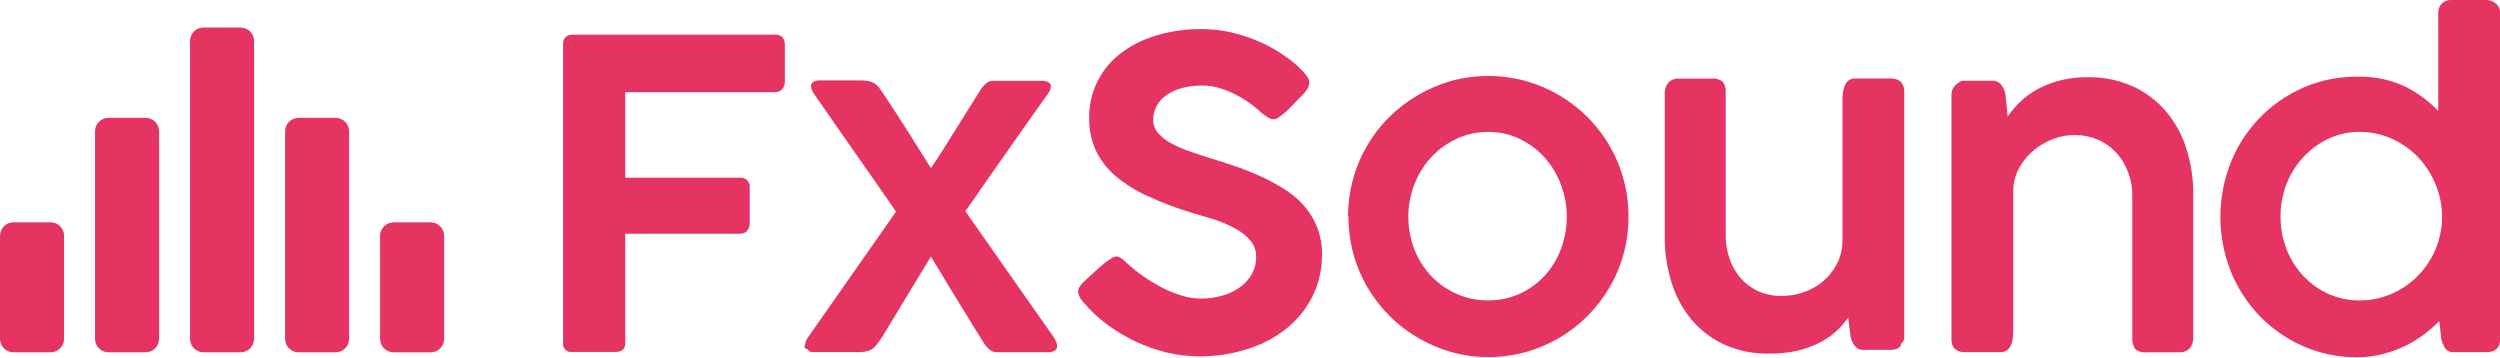
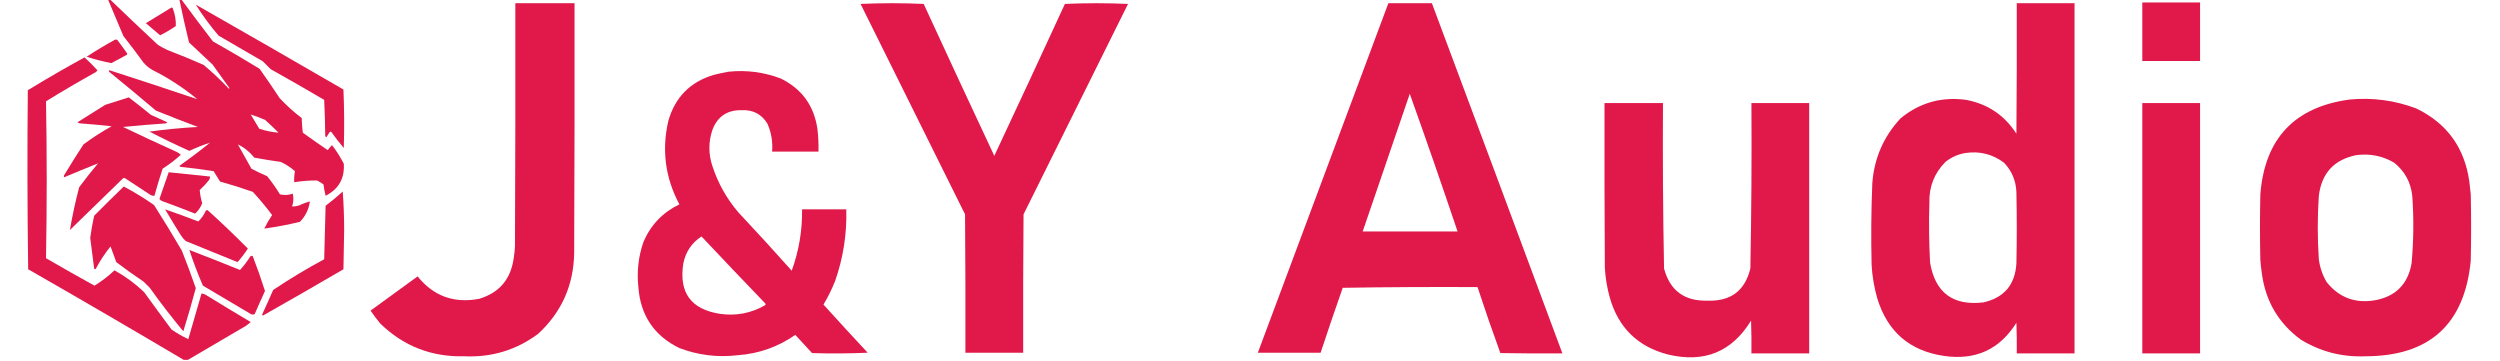
- <svg xmlns="http://www.w3.org/2000/svg" viewBox="0 0 526.19 75.15">
-   <defs>
-     <style>.cls-1{fill:#e63462;}</style>
-   </defs>
-   <g id="Layer_2" data-name="Layer 2">
-     <g id="Layer_1-2" data-name="Layer 1">
-       <rect class="cls-1" x="80" y="46.8" width="13.48" height="27.36" rx="2.83" />
-       <rect class="cls-1" x="60" y="24.8" width="13.48" height="49.35" rx="2.83" />
-       <rect class="cls-1" x="40" y="5.79" width="13.48" height="68.36" rx="2.83" />
-       <rect class="cls-1" x="20" y="24.8" width="13.48" height="49.35" rx="2.83" />
-       <rect class="cls-1" y="46.79" width="13.48" height="27.36" rx="2.83" />
-       <path class="cls-1" d="M118.51,9.36A2,2,0,0,1,119,7.85a2,2,0,0,1,1.37-.56h42.75q2.07,0,2.07,2.16v7.83a2.22,2.22,0,0,1-.54,1.46,1.86,1.86,0,0,1-1.53.66H131.61v18h7.33c1.53,0,3.12,0,4.77,0l4.77,0h7.34a2.16,2.16,0,0,1,1.39.47,1.9,1.9,0,0,1,.59,1.55v7.66a2.33,2.33,0,0,1-.52,1.46,1.73,1.73,0,0,1-1.42.65H131.61v23c0,1.26-.71,1.89-2.12,1.89h-9.18a1.68,1.68,0,0,1-1.8-1.89Z" />
-       <path class="cls-1" d="M170,73.49c-.45,0-.67-.18-.67-.54a1.71,1.71,0,0,1,.22-.68v-.14a1.33,1.33,0,0,1,.13-.53,4,4,0,0,1,.28-.45l18.63-26.6-4.66-6.73-4.23-6.05L175.66,26l-4.16-6a5.16,5.16,0,0,1-.59-1,2.14,2.14,0,0,1-.22-.86,1,1,0,0,1,.47-.88,2.88,2.88,0,0,1,1.6-.34h8.18a8.44,8.44,0,0,1,2.1.21,3.54,3.54,0,0,1,1.35.65,5,5,0,0,1,1,1.17l1.15,1.71Q189,24.35,191.3,28t4.63,7.38c.81-1.17,1.66-2.46,2.54-3.85s1.78-2.82,2.68-4.28L203.81,23q1.31-2.12,2.47-3.92a6.26,6.26,0,0,1,1.4-1.64A2.6,2.6,0,0,1,209.3,17h10a2.75,2.75,0,0,1,1.35.3,1,1,0,0,1,.54.92,2.57,2.57,0,0,1-.58,1.44c-1.48,2.07-2.89,4.08-4.26,6s-2.74,3.92-4.14,5.89l-4.3,6.13c-1.46,2.1-3,4.36-4.72,6.79q4.64,6.57,9.2,13.12t9.21,13.12a10.05,10.05,0,0,1,.63,1.1,2.45,2.45,0,0,1,.27,1.06,1.12,1.12,0,0,1-.45.89,2.53,2.53,0,0,1-1.58.37H209.93a2.55,2.55,0,0,1-1.62-.5,5.77,5.77,0,0,1-1.26-1.49l-1.17-1.84q-2.53-4.1-5-8.14T195.93,54L186,70.38A19.88,19.88,0,0,1,184.14,73a3.32,3.32,0,0,1-1.26.79,6.29,6.29,0,0,1-1.53.31,14.61,14.61,0,0,1-1.62,0c-.54,0-1.07,0-1.58,0h-7.24A.88.88,0,0,1,170,73.49Z" />
-       <path class="cls-1" d="M268.12,25.11a2.13,2.13,0,0,1-1.08-.29,11.46,11.46,0,0,1-1.13-.79l-.09,0a22.47,22.47,0,0,0-2.2-1.89,22.72,22.72,0,0,0-3-1.94A22,22,0,0,0,257,18.63a12.44,12.44,0,0,0-3.9-.63,16.15,16.15,0,0,0-4.45.56,10.37,10.37,0,0,0-3.24,1.53,6.67,6.67,0,0,0-2,2.28,6,6,0,0,0-.68,2.79,4.26,4.26,0,0,0,1,2.83,9.31,9.31,0,0,0,2.74,2.16,26.54,26.54,0,0,0,4,1.73q2.25.79,4.73,1.56,2.83.86,5.62,1.84a51.12,51.12,0,0,1,5.34,2.23A37.61,37.61,0,0,1,271,40.25a18.11,18.11,0,0,1,3.81,3.47,16,16,0,0,1,2.52,4.36,15.21,15.21,0,0,1,.92,5.42,19.54,19.54,0,0,1-2,8.87,20.13,20.13,0,0,1-5.47,6.77,24.82,24.82,0,0,1-8.19,4.32A32.72,32.72,0,0,1,252.46,75a29.82,29.82,0,0,1-6.89-.81A33.42,33.42,0,0,1,239,71.87a35.41,35.41,0,0,1-6-3.58,30,30,0,0,1-5-4.71v.05l-.09-.18a3.28,3.28,0,0,1-1-2.07,1.79,1.79,0,0,1,.27-.94,5.35,5.35,0,0,1,.81-1L229.51,58c.45-.39.93-.82,1.44-1.3a19.78,19.78,0,0,1,1.53-1.31,17.06,17.06,0,0,1,1.42-1,2.13,2.13,0,0,1,1-.4,1.9,1.9,0,0,1,1.17.4,8.44,8.44,0,0,1,.9.77l.18.18h0a31.21,31.21,0,0,0,3.53,2.83,37,37,0,0,0,4,2.41,24,24,0,0,0,4.12,1.66,13.31,13.31,0,0,0,3.84.61,16.52,16.52,0,0,0,4.64-.63,11.84,11.84,0,0,0,3.73-1.78,8.47,8.47,0,0,0,2.48-2.76,7.3,7.3,0,0,0,.9-3.61,5.16,5.16,0,0,0-1.17-3.39,10.66,10.66,0,0,0-3.06-2.48A24,24,0,0,0,256,46.35q-2.37-.76-4.75-1.44a71.82,71.82,0,0,1-9.61-3.6A29.4,29.4,0,0,1,234.73,37a16.29,16.29,0,0,1-4.12-5.4,16.06,16.06,0,0,1-1.37-6.73,17.05,17.05,0,0,1,1.69-7.63,16.87,16.87,0,0,1,4.79-5.89,23.1,23.1,0,0,1,7.47-3.83A32.6,32.6,0,0,1,253,6.12a28.79,28.79,0,0,1,8.33,1.28,32.69,32.69,0,0,1,7.83,3.54c.72.44,1.45,1,2.2,1.52s1.44,1.15,2.07,1.74a12,12,0,0,1,1.56,1.71,2.59,2.59,0,0,1,.6,1.42,2.54,2.54,0,0,1-.27,1.1,4.33,4.33,0,0,1-.67,1l-1.35,1.44v-.05c-.45.49-.92,1-1.4,1.49a16.52,16.52,0,0,1-1.44,1.37c-.48.41-.91.75-1.3,1A1.85,1.85,0,0,1,268.12,25.11Z" />
-       <path class="cls-1" d="M283.73,45.63a29.42,29.42,0,0,1,8.68-21,30,30,0,0,1,6-4.59,30.69,30.69,0,0,1,7-3,29.76,29.76,0,0,1,15.67,0,29.58,29.58,0,0,1,13,7.56,29.36,29.36,0,0,1,8.67,21,29.13,29.13,0,0,1-4,14.92,30.65,30.65,0,0,1-4.63,6,29.36,29.36,0,0,1-13,7.58,29.49,29.49,0,0,1-15.67,0,29.84,29.84,0,0,1-7-3,29,29,0,0,1-6-4.61,30.27,30.27,0,0,1-4.63-6,29.27,29.27,0,0,1-4-14.92Zm12.69,0a18.56,18.56,0,0,0,1.26,6.82,17.26,17.26,0,0,0,3.51,5.6,16.71,16.71,0,0,0,5.34,3.78,16.08,16.08,0,0,0,6.72,1.4,15.66,15.66,0,0,0,6.6-1.4,16.4,16.4,0,0,0,5.24-3.78,17.26,17.26,0,0,0,3.44-5.6,19.32,19.32,0,0,0,0-13.62,18,18,0,0,0-3.44-5.69,16.77,16.77,0,0,0-5.24-3.91,15,15,0,0,0-6.6-1.46,15.37,15.37,0,0,0-6.72,1.46,17.07,17.07,0,0,0-5.34,3.91,18,18,0,0,0-3.51,5.69A18.65,18.65,0,0,0,296.42,45.63Z" />
-       <path class="cls-1" d="M400.1,72.36a.94.94,0,0,1-.33.77,2.16,2.16,0,0,1-.84.38,5.91,5.91,0,0,1-1.08.13l-1,0h-4.55a2.25,2.25,0,0,1-1.93-.84,4.69,4.69,0,0,1-.86-1.91L389,66.83a16.19,16.19,0,0,1-6,5.28,20,20,0,0,1-4.65,1.69,25.8,25.8,0,0,1-6,.63,22.18,22.18,0,0,1-9.45-1.91,19.81,19.81,0,0,1-6.86-5.22,23,23,0,0,1-4.21-7.81,31.54,31.54,0,0,1-1.44-9.67v-30a3.49,3.49,0,0,1,.77-2.45,2.81,2.81,0,0,1,2.2-.83h6.84a3.23,3.23,0,0,1,2.41.67,3.58,3.58,0,0,1,.61,2.39v30a15.09,15.09,0,0,0,.74,4.66,12.51,12.51,0,0,0,2.23,4.07,10.94,10.94,0,0,0,3.71,2.88,11.81,11.81,0,0,0,5.2,1.08,14.16,14.16,0,0,0,4.32-.72,12.57,12.57,0,0,0,4.09-2.2,12.16,12.16,0,0,0,3.06-3.72,10.67,10.67,0,0,0,1.22-5.19V21.24a15.16,15.16,0,0,1,.09-1.64,5.54,5.54,0,0,1,.38-1.53,3,3,0,0,1,.81-1.13,2.2,2.2,0,0,1,1.42-.42h7.42a3,3,0,0,1,2.19.72,2.8,2.8,0,0,1,.69,2V71A1.49,1.49,0,0,1,400.1,72.36Z" />
-       <path class="cls-1" d="M411.31,18.27a2.48,2.48,0,0,1,1-.9,1.52,1.52,0,0,1,1.08-.38l1.35,0h4.55a2.24,2.24,0,0,1,1.93.86,4.92,4.92,0,0,1,.86,1.89l.49,4.77a20.25,20.25,0,0,1,2.55-3,17.08,17.08,0,0,1,3.57-2.65,20.48,20.48,0,0,1,4.73-1.89,22.85,22.85,0,0,1,6-.72,22.37,22.37,0,0,1,9.45,1.91,20.19,20.19,0,0,1,7,5.25,22.7,22.7,0,0,1,4.29,7.83,31,31,0,0,1,1.47,9.67v30a3.42,3.42,0,0,1-.77,2.43,2.88,2.88,0,0,1-2.2.81h-6.84a3.24,3.24,0,0,1-2.41-.68,3.55,3.55,0,0,1-.61-2.38v-30a13.75,13.75,0,0,0-.81-4.65,12.73,12.73,0,0,0-2.36-4.07,11.49,11.49,0,0,0-3.85-2.88,12.6,12.6,0,0,0-9.61-.25,14,14,0,0,0-4.07,2.36A13,13,0,0,0,425,35.3a10.34,10.34,0,0,0-1.26,4.93V69.39a16.32,16.32,0,0,1-.09,1.71,5.36,5.36,0,0,1-.38,1.53,2.66,2.66,0,0,1-.83,1.08,2.28,2.28,0,0,1-1.4.41h-7.42a3,3,0,0,1-2.19-.7,2.73,2.73,0,0,1-.69-2V19.62A2.3,2.3,0,0,1,411.31,18.27Z" />
-       <path class="cls-1" d="M513.41,67.59a29.15,29.15,0,0,1-3.49,3A24.54,24.54,0,0,1,505.83,73a25.63,25.63,0,0,1-4.64,1.6,21.85,21.85,0,0,1-5.1.58,27.59,27.59,0,0,1-11.32-2.32,28.83,28.83,0,0,1-9.14-6.32,29.32,29.32,0,0,1-6.09-9.38,31.13,31.13,0,0,1,0-23,28.83,28.83,0,0,1,15.23-15.71,27.75,27.75,0,0,1,11.32-2.31A22.65,22.65,0,0,1,505.76,18a24.89,24.89,0,0,1,7.43,5.34V2.7a2.7,2.7,0,0,1,.72-1.93A2.71,2.71,0,0,1,516,0h7.38a3,3,0,0,1,1.93.74,2.42,2.42,0,0,1,.9,2V71.42c0,1.79-1,2.7-2.88,2.7h-6.75a2.15,2.15,0,0,1-1.84-.68,6.78,6.78,0,0,1-.9-2ZM480,45.63a18.56,18.56,0,0,0,1.26,6.82,17.26,17.26,0,0,0,3.51,5.6A16.9,16.9,0,0,0,490,61.83a15.74,15.74,0,0,0,6.64,1.4,16.55,16.55,0,0,0,6.71-1.38,17.45,17.45,0,0,0,5.49-3.73,18.21,18.21,0,0,0,3.71-5.49A17.67,17.67,0,0,0,514,46v-.32a17.55,17.55,0,0,0-1.35-6.8A18.48,18.48,0,0,0,509,33.14a17.92,17.92,0,0,0-5.51-3.91,16,16,0,0,0-6.82-1.46A15.05,15.05,0,0,0,490,29.23a17.29,17.29,0,0,0-5.28,3.91,18,18,0,0,0-3.51,5.69A18.65,18.65,0,0,0,480,45.63Z" />
-     </g>
+ <svg xmlns="http://www.w3.org/2000/svg" version="1.1" width="3505px" height="505px" style="shape-rendering:geometricPrecision; text-rendering:geometricPrecision; image-rendering:optimizeQuality; fill-rule:evenodd; clip-rule:evenodd">
+   <g>
+     <path style="opacity:1" fill="#e0194a" d="M 151.5,-0.5 C 152.5,-0.5 153.5,-0.5 154.5,-0.5C 176.635,20.8 198.969,41.967 221.5,63C 225.674,65.588 230.007,67.921 234.5,70C 251.661,76.609 268.661,83.609 285.5,91C 297.937,101.435 309.771,112.602 321,124.5C 321.667,123.833 321.667,123.167 321,122.5C 313.333,111.833 305.667,101.167 298,90.5C 286.917,80.148 275.917,69.815 265,59.5C 260.179,39.558 255.679,19.558 251.5,-0.5C 252.5,-0.5 253.5,-0.5 254.5,-0.5C 268.926,19.105 283.592,38.605 298.5,58C 320.593,70.435 342.427,83.268 364,96.5C 373.581,109.993 382.914,123.66 392,137.5C 401.578,147.769 411.911,157.102 423,165.5C 423.186,172.414 423.686,179.247 424.5,186C 436.028,194.361 447.695,202.528 459.5,210.5C 461.273,207.94 463.273,205.607 465.5,203.5C 471.736,211.623 477.236,220.29 482,229.5C 483.347,250.144 474.847,265.144 456.5,274.5C 455.238,269.224 454.238,263.891 453.5,258.5C 450.632,256.468 447.632,254.635 444.5,253C 433.776,252.936 423.11,253.769 412.5,255.5C 412.195,250.238 412.529,245.072 413.5,240C 407.438,234.642 400.771,230.309 393.5,227C 381.108,225.278 368.774,223.278 356.5,221C 349.853,212.778 342.186,206.611 333.5,202.5C 339.833,213.833 346.167,225.167 352.5,236.5C 359.67,240.282 367.003,243.782 374.5,247C 381.083,255.084 387.083,263.584 392.5,272.5C 398.605,273.902 404.605,273.569 410.5,271.5C 411.825,277.6 411.492,283.6 409.5,289.5C 412.91,289.543 416.243,289.043 419.5,288C 424.314,285.59 429.314,283.756 434.5,282.5C 432.895,293.542 428.229,303.042 420.5,311C 403.983,315.004 387.316,318.17 370.5,320.5C 373.668,313.97 377.335,307.636 381.5,301.5C 373.065,290.229 364.065,279.396 354.5,269C 339.325,263.664 323.992,258.831 308.5,254.5C 305.4,249.655 302.4,244.821 299.5,240C 284.225,237.562 268.891,235.562 253.5,234C 252.692,233.692 252.025,233.192 251.5,232.5C 266.154,222.164 280.487,211.331 294.5,200C 284.714,203.215 275.048,207.048 265.5,211.5C 246.564,203.032 227.897,194.032 209.5,184.5C 232.049,181.393 254.716,179.226 277.5,178C 257.752,170.629 238.085,162.962 218.5,155C 197.018,136.762 175.351,118.762 153.5,101C 152.289,100.107 152.289,99.274 153.5,98.5C 194.72,111.741 235.72,125.241 276.5,139C 257.119,122.972 236.119,109.305 213.5,98C 208.748,95.252 204.581,91.752 201,87.5C 191.91,74.987 182.576,62.654 173,50.5C 165.721,33.483 158.555,16.483 151.5,-0.5 Z M 351.5,160.5 C 358.247,162.695 364.914,165.195 371.5,168C 378.025,173.769 384.358,179.769 390.5,186C 381.318,185.263 372.318,183.43 363.5,180.5C 359.489,173.806 355.489,167.139 351.5,160.5 Z" />
+   </g>
+   <g>
+     <path style="opacity:1" fill="#e0194a" d="M 3003.5,3.5 C 3030.5,3.5 3057.5,3.5 3084.5,3.5C 3084.5,30.833 3084.5,58.167 3084.5,85.5C 3057.5,85.5 3030.5,85.5 3003.5,85.5C 3003.5,58.167 3003.5,30.833 3003.5,3.5 Z" />
+   </g>
+   <g>
+     <path style="opacity:1" fill="#e0194a" d="M 722.5,4.5 C 750.167,4.5 777.833,4.5 805.5,4.5C 805.667,121.167 805.5,237.834 805,354.5C 804.301,399.715 787.467,437.548 754.5,468C 723.903,490.75 689.403,501.25 651,499.5C 605.062,500.64 565.729,485.307 533,453.5C 528.257,447.679 523.757,441.679 519.5,435.5C 541.5,419.5 563.5,403.5 585.5,387.5C 607.66,415.06 636.327,425.56 671.5,419C 699.331,410.828 715.497,392.328 720,363.5C 720.997,357.539 721.663,351.539 722,345.5C 722.5,231.834 722.667,118.167 722.5,4.5 Z" />
+   </g>
+   <g>
+     <path style="opacity:1" fill="#e0194a" d="M 1206.5,5.5 C 1235.9,4.168 1265.4,4.168 1295,5.5C 1327.73,76.62 1360.73,147.62 1394,218.5C 1427.27,147.62 1460.27,76.62 1493,5.5C 1522.43,4.172 1551.93,4.172 1581.5,5.5C 1532.67,103.833 1483.83,202.167 1435,300.5C 1434.5,365.166 1434.33,429.832 1434.5,494.5C 1407.5,494.5 1380.5,494.5 1353.5,494.5C 1353.67,429.832 1353.5,365.166 1353,300.5C 1304.24,202.019 1255.41,103.686 1206.5,5.5 Z" />
+   </g>
+   <g>
+     <path style="opacity:1" fill="#e0194a" d="M 1946.5,4.5 C 1966.83,4.5 1987.17,4.5 2007.5,4.5C 2068.7,168.089 2129.7,331.756 2190.5,495.5C 2161.5,495.667 2132.5,495.5 2103.5,495C 2092.33,464.335 2081.67,433.502 2071.5,402.5C 2008.5,402.167 1945.5,402.5 1882.5,403.5C 1871.87,433.759 1861.53,464.093 1851.5,494.5C 1822.17,494.5 1792.83,494.5 1763.5,494.5C 1824.49,331.177 1885.49,167.844 1946.5,4.5 Z M 1976.5,131.5 C 1999.41,195.546 2021.74,259.879 2043.5,324.5C 1999.17,324.5 1954.83,324.5 1910.5,324.5C 1932.5,260.178 1954.5,195.845 1976.5,131.5 Z" />
+   </g>
+   <g>
+     <path style="opacity:1" fill="#e0194a" d="M 2827.5,4.5 C 2854.5,4.5 2881.5,4.5 2908.5,4.5C 2908.5,168.167 2908.5,331.833 2908.5,495.5C 2881.5,495.5 2854.5,495.5 2827.5,495.5C 2827.67,481.163 2827.5,466.829 2827,452.5C 2803.57,489.956 2769.74,505.456 2725.5,499C 2677.43,491.937 2646.26,465.104 2632,418.5C 2627.57,403.137 2624.9,387.47 2624,371.5C 2623.07,333.146 2623.4,294.813 2625,256.5C 2627.72,221.586 2640.88,191.42 2664.5,166C 2691.2,143.998 2721.87,135.331 2756.5,140C 2786.9,145.771 2810.4,161.604 2827,187.5C 2827.5,126.501 2827.67,65.501 2827.5,4.5 Z M 2755.5,214.5 C 2775.48,211.59 2793.48,216.09 2809.5,228C 2820.57,239.536 2826.41,253.369 2827,269.5C 2827.67,302.833 2827.67,336.167 2827,369.5C 2825.12,399.374 2809.62,417.541 2780.5,424C 2738.06,428.885 2713.23,410.385 2706,368.5C 2704.46,340.52 2704.12,312.52 2705,284.5C 2704.34,262.001 2711.84,242.835 2727.5,227C 2735.83,220.398 2745.16,216.231 2755.5,214.5 Z" />
+   </g>
+   <g>
+     <path style="opacity:1" fill="#e0194a" d="M 274.5,6.5 C 343.636,45.902 412.636,85.569 481.5,125.5C 482.667,152.827 482.833,180.161 482,207.5C 475.804,200.271 469.971,192.771 464.5,185C 463.551,184.383 462.718,184.549 462,185.5C 460.5,187.833 459,190.167 457.5,192.5C 456.808,191.975 456.308,191.308 456,190.5C 455.826,173.593 455.326,156.759 454.5,140C 429.663,125.414 404.663,111.081 379.5,97C 375.833,93.333 372.167,89.667 368.5,86C 347.833,74 327.167,62 306.5,50C 294.716,36.241 284.049,21.741 274.5,6.5 Z" />
+   </g>
+   <g>
+     <path style="opacity:1" fill="#e0194a" d="M 240.5,10.5 C 241.586,10.62 242.253,11.287 242.5,12.5C 245.466,20.332 246.8,28.332 246.5,36.5C 239.496,41.337 232.163,45.671 224.5,49.5C 217.833,43.833 211.167,38.167 204.5,32.5C 216.528,25.155 228.528,17.822 240.5,10.5 Z" />
+   </g>
+   <g>
+     <path style="opacity:1" fill="#e0194a" d="M 161.5,55.5 C 162.552,55.35 163.552,55.517 164.5,56C 169.122,62.078 173.622,68.245 178,74.5C 178.617,75.449 178.451,76.282 177.5,77C 170.397,80.968 163.23,84.801 156,88.5C 144.29,86.198 132.79,83.198 121.5,79.5C 134.53,70.986 147.863,62.986 161.5,55.5 Z" />
+   </g>
+   <g>
+     <path style="opacity:1" fill="#e0194a" d="M 263.5,504.5 C 261.5,504.5 259.5,504.5 257.5,504.5C 185.224,461.689 112.558,419.355 39.5,377.5C 38.333,293.835 38.167,210.169 39,126.5C 65.091,110.535 91.591,95.202 118.5,80.5C 124.833,86.167 130.833,92.167 136.5,98.5C 136.023,99.478 135.357,100.311 134.5,101C 110.838,114.162 87.505,127.829 64.5,142C 65.833,215.333 65.833,288.667 64.5,362C 87.042,375.103 109.708,387.936 132.5,400.5C 142.52,394.324 151.854,387.157 160.5,379C 175.469,387.273 189.303,397.44 202,409.5C 214.711,427.089 227.545,444.589 240.5,462C 247.958,467.146 255.791,471.646 264,475.5C 270.275,454.178 276.442,432.844 282.5,411.5C 285.016,411.755 287.35,412.589 289.5,414C 310.035,426.699 330.702,439.199 351.5,451.5C 349.334,453.493 347.001,455.327 344.5,457C 317.437,472.86 290.437,488.693 263.5,504.5 Z" />
+   </g>
+   <g>
+     <path style="opacity:1" fill="#e0194a" d="M 1021.5,100.5 C 1046.63,97.963 1070.97,101.129 1094.5,110C 1123.97,124.415 1141.14,147.915 1146,180.5C 1147.28,191.127 1147.78,201.793 1147.5,212.5C 1125.83,212.5 1104.17,212.5 1082.5,212.5C 1083.57,198.931 1081.41,185.931 1076,173.5C 1067.83,160.08 1055.83,153.746 1040,154.5C 1020,153.995 1006.33,162.995 999,181.5C 993.071,198.818 993.071,216.151 999,233.5C 1006.88,257.264 1018.88,278.598 1035,297.5C 1060.37,324.534 1085.37,351.867 1110,379.5C 1120.08,351.751 1124.92,323.084 1124.5,293.5C 1145.17,293.5 1165.83,293.5 1186.5,293.5C 1187.44,327.789 1182.27,361.122 1171,393.5C 1166.43,405.144 1160.93,416.311 1154.5,427C 1174.98,449.65 1195.65,472.15 1216.5,494.5C 1190.51,495.667 1164.51,495.833 1138.5,495C 1130.67,486.5 1122.83,478 1115,469.5C 1090.87,486.323 1064.04,495.823 1034.5,498C 1006.3,501.35 978.962,498.016 952.5,488C 917.061,470.668 897.894,442.168 895,402.5C 892.661,380.955 894.994,359.955 902,339.5C 912.162,315.504 928.995,297.838 952.5,286.5C 932.698,249.455 927.532,210.455 937,169.5C 946.429,136.405 967.595,114.905 1000.5,105C 1007.59,103.269 1014.59,101.769 1021.5,100.5 Z M 983.5,331.5 C 1013.1,362.938 1042.93,394.271 1073,425.5C 1073.62,426.449 1073.45,427.282 1072.5,428C 1052.95,439.204 1031.95,443.204 1009.5,440C 968.79,433.759 951.623,410.259 958,369.5C 961.21,353.151 969.71,340.484 983.5,331.5 Z" />
+   </g>
+   <g>
+     <path style="opacity:1" fill="#e0194a" d="M 180.5,136.5 C 190.939,144.429 201.273,152.595 211.5,161C 219.197,164.517 226.864,168.017 234.5,171.5C 233.975,172.192 233.308,172.692 232.5,173C 212.472,174.357 192.472,176.024 172.5,178C 196.713,189.607 221.046,200.94 245.5,212C 248.533,213.178 251.199,214.844 253.5,217C 245.628,224.19 237.128,230.69 228,236.5C 223.857,249.095 220.023,261.762 216.5,274.5C 214.345,274.628 212.345,274.128 210.5,273C 198.833,265.333 187.167,257.667 175.5,250C 174.5,249.333 173.5,249.333 172.5,250C 147.64,274.194 122.807,298.361 98,322.5C 101.428,302.365 105.761,282.365 111,262.5C 119.453,251.046 128.286,239.879 137.5,229C 121.694,235.277 105.86,241.777 90,248.5C 89.333,247.5 89.333,246.5 90,245.5C 98.75,230.998 107.75,216.665 117,202.5C 129.571,193.128 142.738,184.628 156.5,177C 141.865,175.383 127.198,174.05 112.5,173C 111.062,172.781 109.729,172.281 108.5,171.5C 121.5,163.333 134.5,155.167 147.5,147C 158.633,143.565 169.633,140.065 180.5,136.5 Z" />
+   </g>
+   <g>
+     <path style="opacity:1" fill="#e0194a" d="M 3294.5,139.5 C 3326.52,136.543 3357.52,140.71 3387.5,152C 3430.48,172.735 3455.32,206.901 3462,254.5C 3462.8,260.485 3463.47,266.485 3464,272.5C 3464.67,303.5 3464.67,334.5 3464,365.5C 3455.35,454.641 3406.19,499.308 3316.5,499.5C 3283.7,500.885 3253.37,493.052 3225.5,476C 3194.14,452.819 3175.98,421.653 3171,382.5C 3170.09,376.527 3169.43,370.527 3169,364.5C 3168.33,333.833 3168.33,303.167 3169,272.5C 3175.15,194.192 3216.98,149.859 3294.5,139.5 Z M 3303.5,217.5 C 3322.46,214.99 3340.12,218.49 3356.5,228C 3371.36,239.879 3379.86,255.379 3382,274.5C 3384.27,306.208 3383.94,337.874 3381,369.5C 3375.7,398.626 3358.54,415.793 3329.5,421C 3301.81,425.666 3279.31,417.166 3262,395.5C 3256.14,385.584 3252.47,374.917 3251,363.5C 3249,333.833 3249,304.167 3251,274.5C 3254.94,242.738 3272.44,223.738 3303.5,217.5 Z" />
+   </g>
+   <g>
+     <path style="opacity:1" fill="#e0194a" d="M 2249.5,144.5 C 2276.83,144.5 2304.17,144.5 2331.5,144.5C 2331.02,221.864 2331.52,299.198 2333,376.5C 2341.33,407.473 2361.67,422.473 2394,421.5C 2426.36,422.68 2446.36,407.68 2454,376.5C 2455.48,299.191 2455.98,221.858 2455.5,144.5C 2482.5,144.5 2509.5,144.5 2536.5,144.5C 2536.5,261.5 2536.5,378.5 2536.5,495.5C 2509.5,495.5 2482.5,495.5 2455.5,495.5C 2455.67,480.163 2455.5,464.83 2455,449.5C 2428.12,493.376 2389.28,509.21 2338.5,497C 2296.24,486.077 2269.08,459.577 2257,417.5C 2253.15,403.754 2250.82,389.754 2250,375.5C 2249.5,298.501 2249.33,221.501 2249.5,144.5 Z" />
+   </g>
+   <g>
+     <path style="opacity:1" fill="#e0194a" d="M 3003.5,144.5 C 3030.5,144.5 3057.5,144.5 3084.5,144.5C 3084.5,261.5 3084.5,378.5 3084.5,495.5C 3057.5,495.5 3030.5,495.5 3003.5,495.5C 3003.5,378.5 3003.5,261.5 3003.5,144.5 Z" />
+   </g>
+   <g>
+     <path style="opacity:1" fill="#e0194a" d="M 236.5,241.5 C 255.836,243.426 275.169,245.426 294.5,247.5C 294.509,249.308 294.009,250.975 293,252.5C 289.034,257.467 284.701,262.134 280,266.5C 280.512,272.73 281.679,278.897 283.5,285C 281.23,290.753 277.897,295.586 273.5,299.5C 258.282,293.392 242.949,287.559 227.5,282C 225.884,281.385 224.551,280.385 223.5,279C 227.932,266.537 232.266,254.037 236.5,241.5 Z" />
+   </g>
+   <g>
+     <path style="opacity:1" fill="#e0194a" d="M 173.5,261.5 C 188.151,269.248 202.317,277.915 216,287.5C 229.397,308.57 242.397,329.903 255,351.5C 261.893,368.846 268.393,386.346 274.5,404C 269.051,424.339 263.218,444.505 257,464.5C 240.568,444.737 224.901,424.404 210,403.5C 207.167,400.667 204.333,397.833 201.5,395C 188.388,386.221 175.555,377.055 163,367.5C 160.333,360.167 157.667,352.833 155,345.5C 147.185,355.155 140.352,365.489 134.5,376.5C 133.726,377.711 132.893,377.711 132,376.5C 130.057,362.18 128.224,347.847 126.5,333.5C 127.881,323.092 129.715,312.759 132,302.5C 145.728,288.604 159.562,274.938 173.5,261.5 Z" />
+   </g>
+   <g>
+     <path style="opacity:1" fill="#e0194a" d="M 480.5,268.5 C 481.833,286.321 482.5,304.488 482.5,323C 482.167,341.167 481.833,359.333 481.5,377.5C 443.997,399.419 406.33,421.086 368.5,442.5C 368.167,442 367.833,441.5 367.5,441C 372.804,429.559 377.97,418.059 383,406.5C 406.087,391.035 429.92,376.702 454.5,363.5C 455.167,338.5 455.833,313.5 456.5,288.5C 464.836,282.157 472.836,275.491 480.5,268.5 Z" />
+   </g>
+   <g>
+     <path style="opacity:1" fill="#e0194a" d="M 231.5,293.5 C 247.108,298.869 262.608,304.536 278,310.5C 282.473,306.191 285.973,301.191 288.5,295.5C 289.365,294.417 290.365,294.251 291.5,295C 310.648,312.314 329.314,330.147 347.5,348.5C 343.152,355.193 338.318,361.526 333,367.5C 308.85,357.671 284.684,347.838 260.5,338C 257.979,335.78 255.812,333.28 254,330.5C 246.247,318.264 238.747,305.93 231.5,293.5 Z" />
+   </g>
+   <g>
+     <path style="opacity:1" fill="#e0194a" d="M 265.5,350.5 C 289.257,359.543 312.924,368.877 336.5,378.5C 341.877,372.617 346.711,366.284 351,359.5C 352.183,358.269 353.349,358.269 354.5,359.5C 360.664,375.492 366.331,391.658 371.5,408C 366.536,418.762 361.703,429.595 357,440.5C 354.353,441.464 351.853,440.964 349.5,439C 327.833,426.167 306.167,413.333 284.5,400.5C 277.377,384.131 271.044,367.464 265.5,350.5 Z" />
  </g>
</svg>
